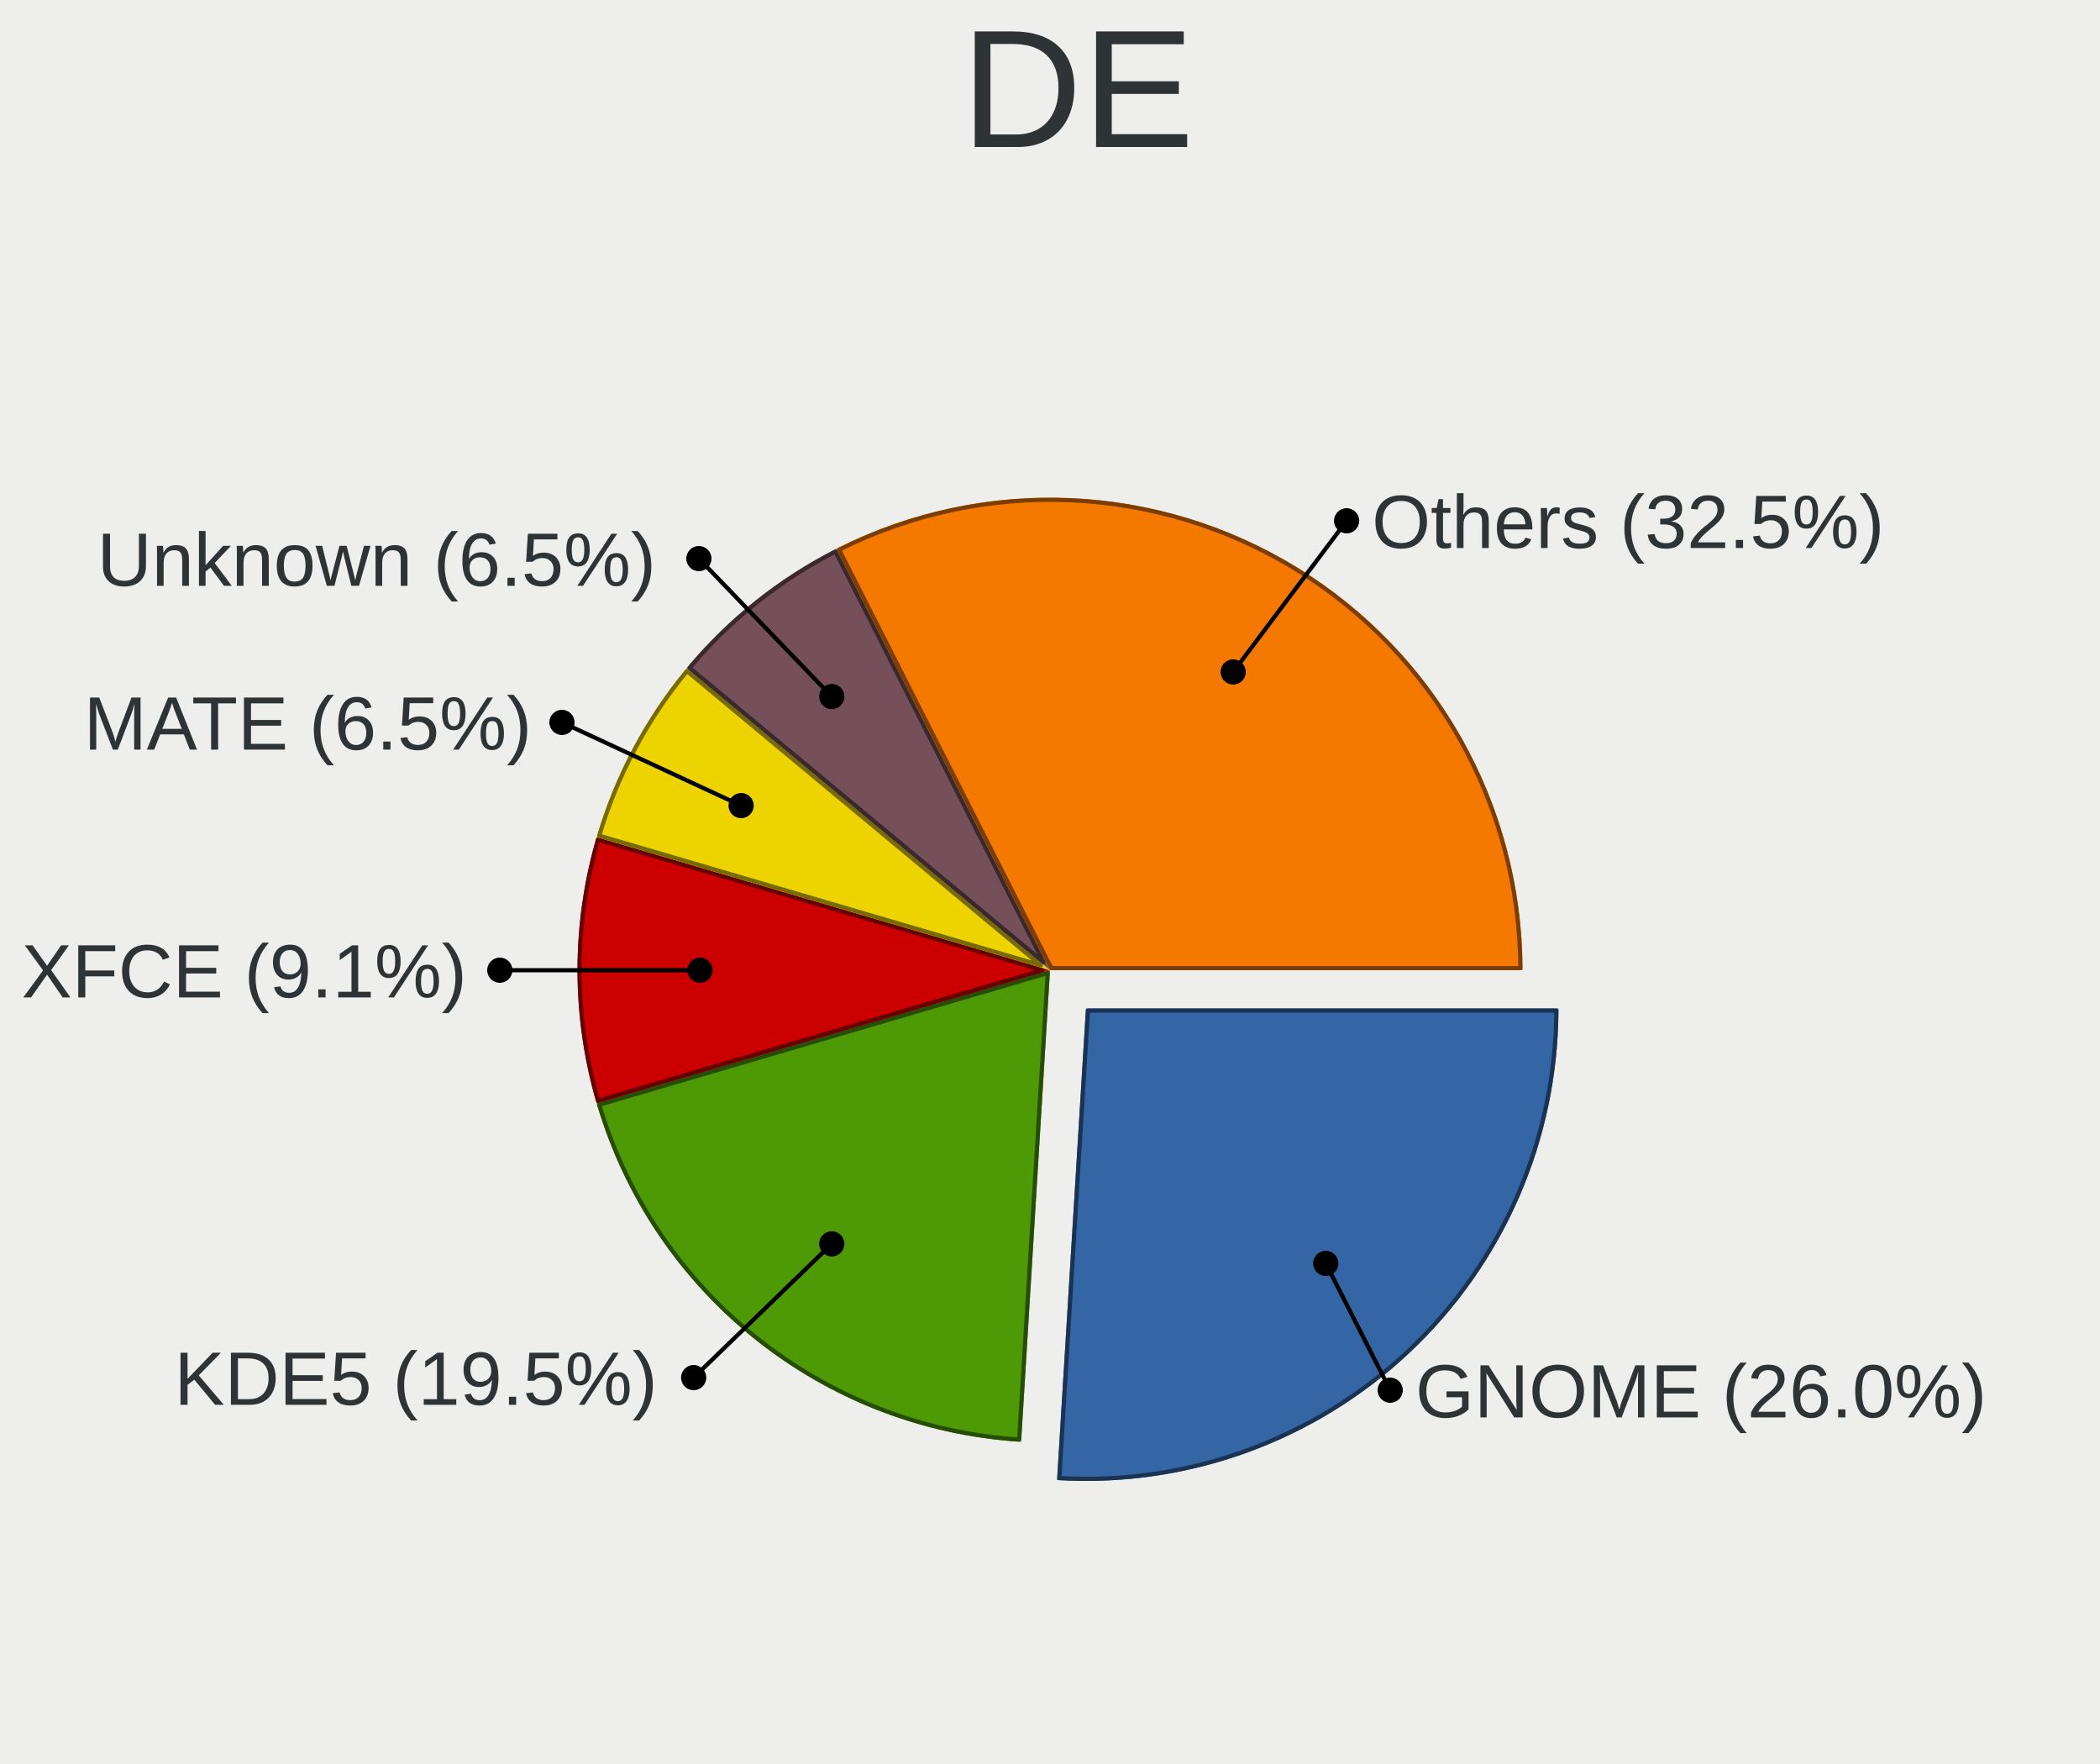
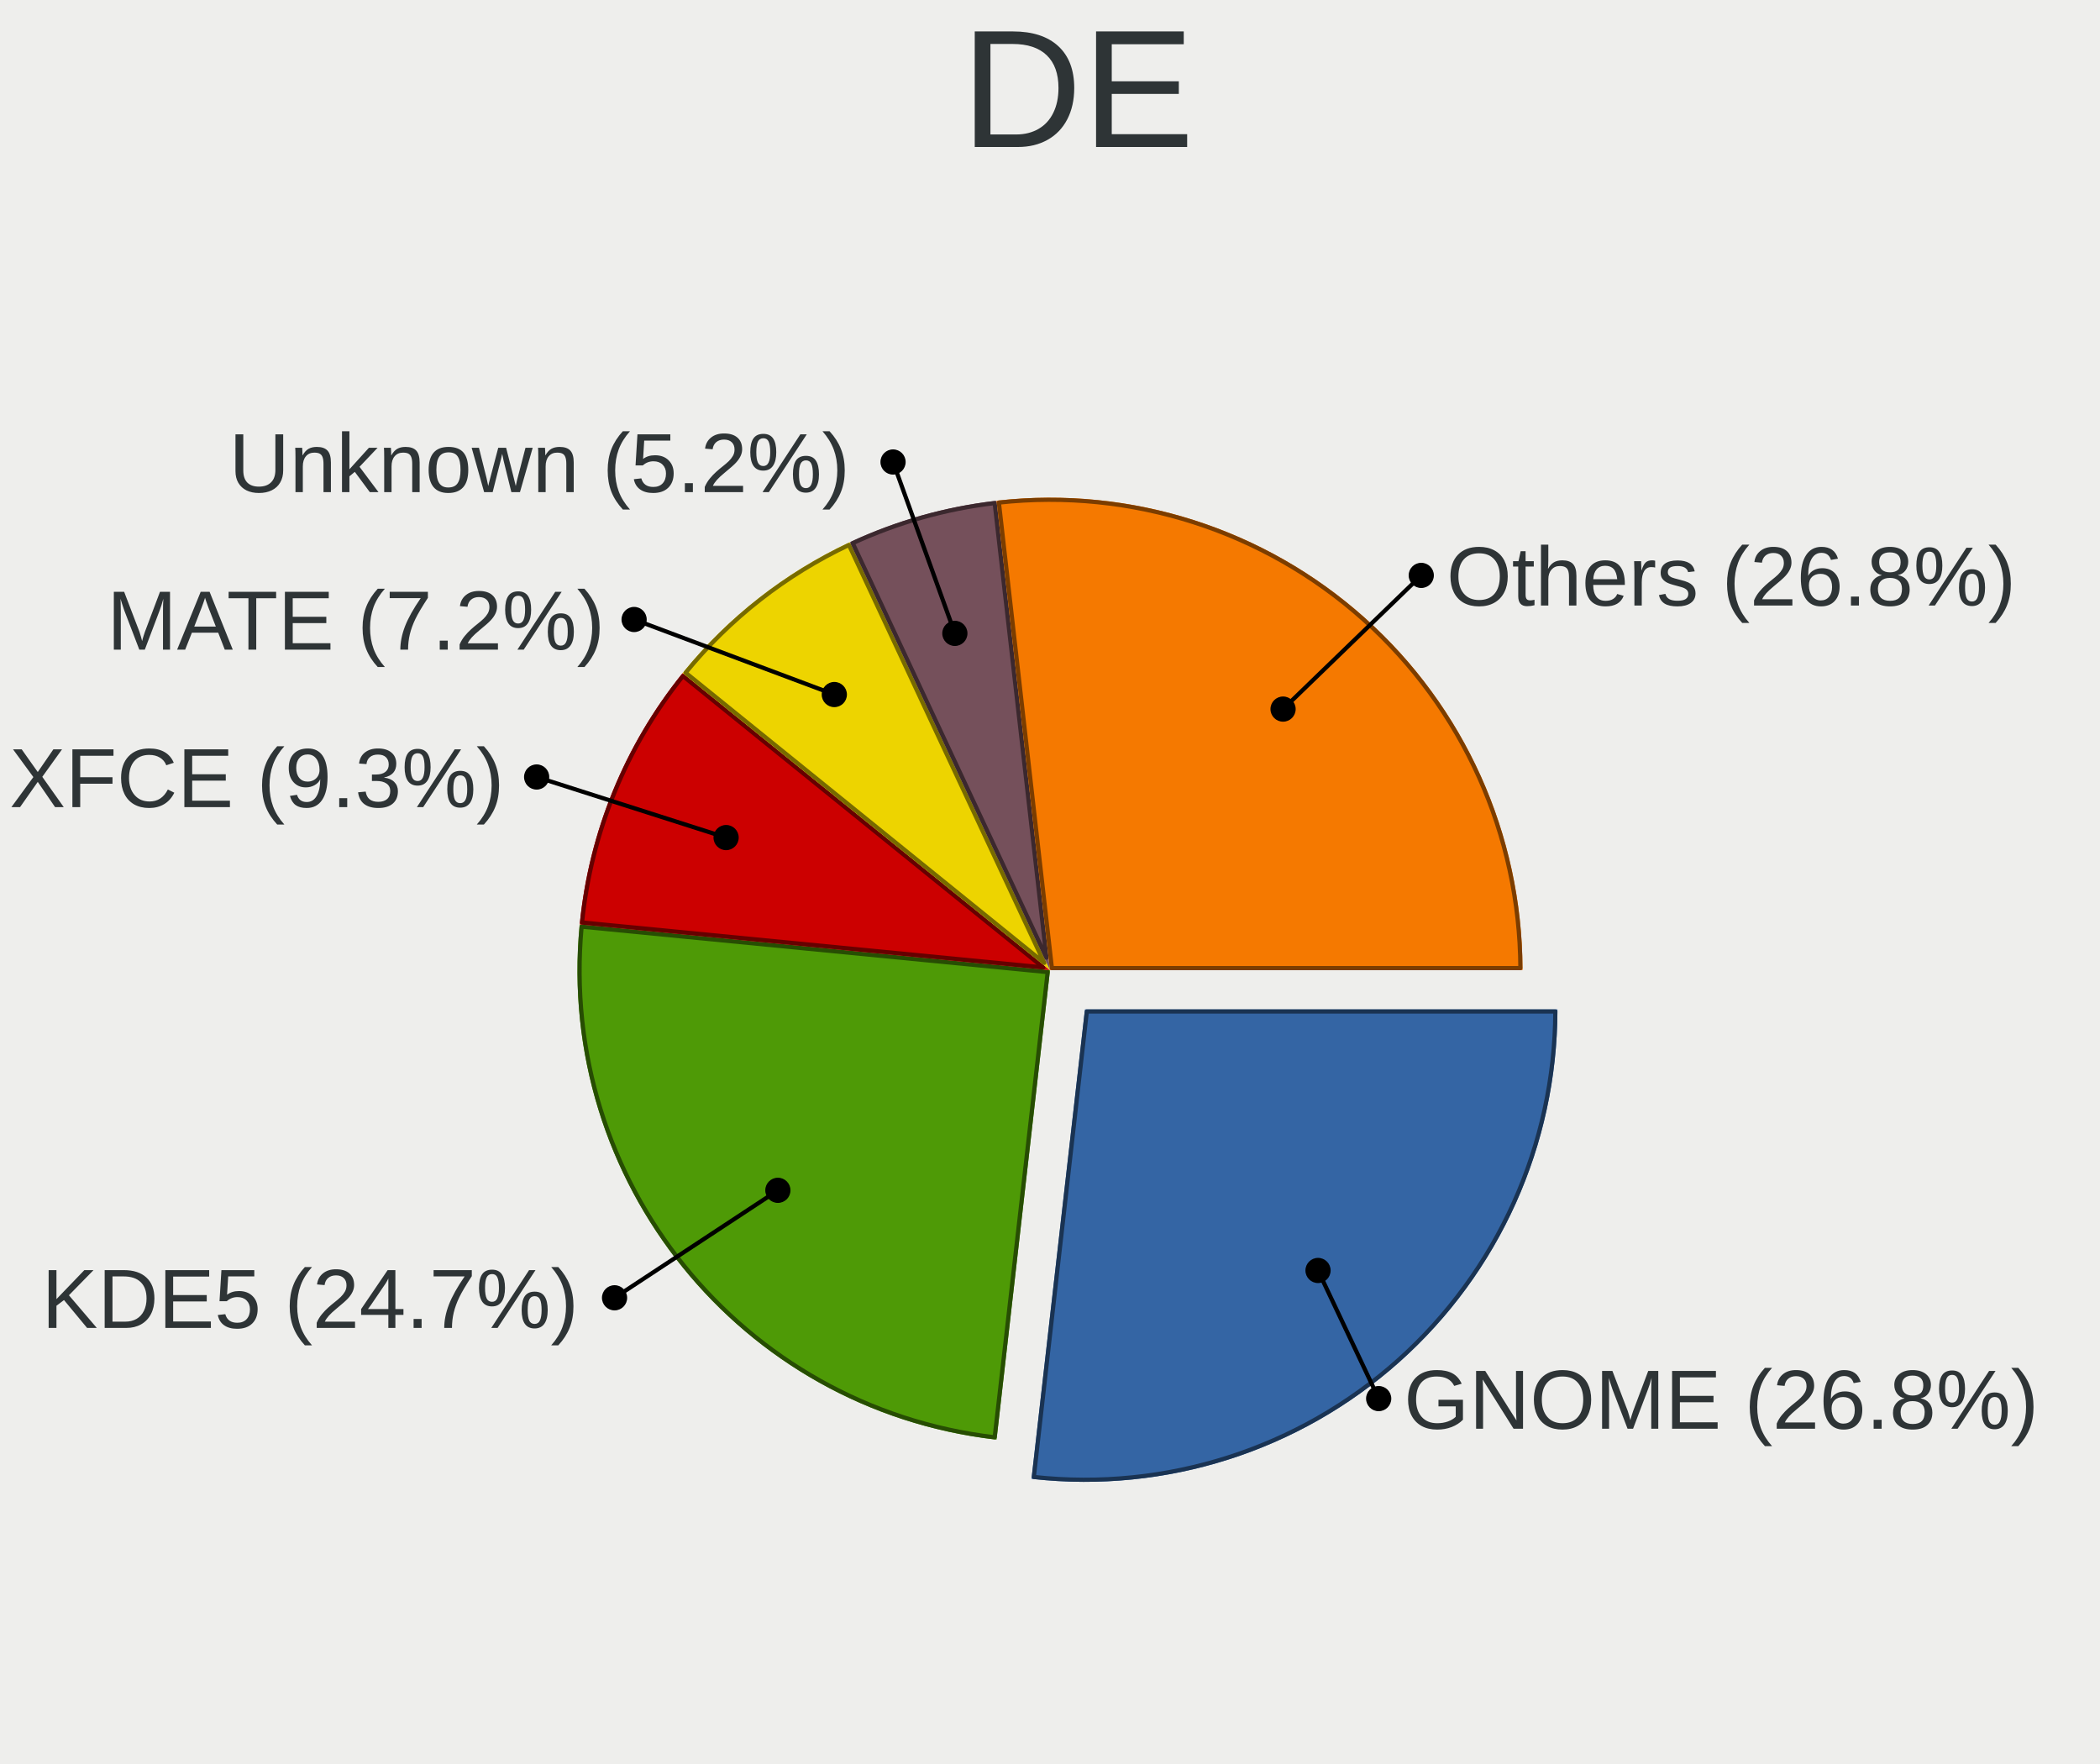
<svg xmlns="http://www.w3.org/2000/svg" width="500" height="420" version="1.0" id="ezcGraph">
  <defs />
  <g id="ezcGraphChart" color-rendering="optimizeQuality" shape-rendering="geometricPrecision" text-rendering="optimizeLegibility">
    <path d=" M 0,420 L 0,0 L 500,0 L 500,420 L 0,420 z " style="fill: #eeeeec; fill-opacity: 1.00; stroke: none;" id="ezcGraphPolygon_1" />
    <path d=" M 0,42 L 0,0 L 500,0 L 500,42 L 0,42 z " style="fill: #000000; fill-opacity: 0.00; stroke: none;" id="ezcGraphPolygon_2" />
-     <path d="M 258.56,240.11 L 371.06,240.11 A 112.50,112.50 0 0,1 251.68,352.39 z" style="fill: #3465a4; fill-opacity: 1.00; stroke: none; cursor: pointer;" id="ezcGraphCircleSector_4" />
-     <path d="M 259.03,240.61 L 370.56,240.61 A 112.00,112.00 0 0,1 252.21,351.93 z" style="fill: none; stroke: #1a3352; stroke-width: 1; stroke-opacity: 1.00; stroke-linecap: round; stroke-linejoin: round;" id="ezcGraphCircleSector_5" />
-     <path d="M 250.00,231.00 L 243.12,343.29 A 112.50,112.50 0 0,1 142.06,262.69 z" style="fill: #4e9a06; fill-opacity: 1.00; stroke: none; cursor: pointer;" id="ezcGraphCircleSector_6" />
-     <path d="M 249.46,231.68 L 242.65,342.76 A 112.00,112.00 0 0,1 142.68,263.03 z" style="fill: none; stroke: #274d03; stroke-width: 1; stroke-opacity: 1.00; stroke-linecap: round; stroke-linejoin: round;" id="ezcGraphCircleSector_7" />
-     <path d="M 250.00,231.00 L 142.06,262.69 A 112.50,112.50 0 0,1 142.06,199.31 z" style="fill: #cc0000; fill-opacity: 1.00; stroke: none; cursor: pointer;" id="ezcGraphCircleSector_8" />
-     <path d="M 248.23,231.00 L 142.40,262.07 A 112.00,112.00 0 0,1 142.40,199.93 z" style="fill: none; stroke: #660000; stroke-width: 1; stroke-opacity: 1.00; stroke-linecap: round; stroke-linejoin: round;" id="ezcGraphCircleSector_9" />
-     <path d="M 250.00,231.00 L 142.06,199.31 A 112.50,112.50 0 0,1 163.49,159.08 z" style="fill: #edd400; fill-opacity: 1.00; stroke: none; cursor: pointer;" id="ezcGraphCircleSector_10" />
-     <path d="M 247.82,229.84 L 142.68,198.97 A 112.00,112.00 0 0,1 163.56,159.78 z" style="fill: none; stroke: #776a00; stroke-width: 1; stroke-opacity: 1.00; stroke-linecap: round; stroke-linejoin: round;" id="ezcGraphCircleSector_11" />
-     <path d="M 250.00,231.00 L 163.49,159.08 A 112.50,112.50 0 0,1 199.13,130.66 z" style="fill: #75505b; fill-opacity: 1.00; stroke: none; cursor: pointer;" id="ezcGraphCircleSector_12" />
-     <path d="M 248.46,229.07 L 164.20,159.01 A 112.00,112.00 0 0,1 198.91,131.33 z" style="fill: none; stroke: #3b282e; stroke-width: 1; stroke-opacity: 1.00; stroke-linecap: round; stroke-linejoin: round;" id="ezcGraphCircleSector_13" />
-     <path d="M 250.00,231.00 L 199.13,130.66 A 112.50,112.50 0 0,1 362.50,231.00 z" style="fill: #f57900; fill-opacity: 1.00; stroke: none;" id="ezcGraphCircleSector_14" />
-     <path d="M 250.31,230.50 L 199.80,130.88 A 112.00,112.00 0 0,1 362.00,230.50 z" style="fill: none; stroke: #7b3d00; stroke-width: 1; stroke-opacity: 1.00; stroke-linecap: round; stroke-linejoin: round;" id="ezcGraphCircleSector_15" />
-     <path d=" M 198.042,165.847 L 166.405,133" style="fill: none; stroke: #000000; stroke-width: 1; stroke-opacity: 1.00; stroke-linecap: round; stroke-linejoin: round;" id="ezcGraphLine_16" />
-     <ellipse cx="198.042" cy="165.847" rx="3" ry="3" style="fill: #000000; fill-opacity: 1.00; stroke: none;" id="ezcGraphCircle_17" />
-     <ellipse cx="166.405" cy="133" rx="3" ry="3" style="fill: #000000; fill-opacity: 1.00; stroke: none;" id="ezcGraphCircle_18" />
-     <path d=" M 176.457,191.811 L 133.8,172" style="fill: none; stroke: #000000; stroke-width: 1; stroke-opacity: 1.00; stroke-linecap: round; stroke-linejoin: round;" id="ezcGraphLine_20" />
-     <ellipse cx="176.457" cy="191.811" rx="3" ry="3" style="fill: #000000; fill-opacity: 1.00; stroke: none;" id="ezcGraphCircle_21" />
-     <ellipse cx="133.8" cy="172" rx="3" ry="3" style="fill: #000000; fill-opacity: 1.00; stroke: none;" id="ezcGraphCircle_22" />
-     <path d=" M 166.667,231 L 119,231" style="fill: none; stroke: #000000; stroke-width: 1; stroke-opacity: 1.00; stroke-linecap: round; stroke-linejoin: round;" id="ezcGraphLine_24" />
-     <ellipse cx="166.667" cy="231" rx="3" ry="3" style="fill: #000000; fill-opacity: 1.00; stroke: none;" id="ezcGraphCircle_25" />
-     <ellipse cx="119" cy="231" rx="3" ry="3" style="fill: #000000; fill-opacity: 1.00; stroke: none;" id="ezcGraphCircle_26" />
-     <path d=" M 198.042,296.153 L 165.158,328" style="fill: none; stroke: #000000; stroke-width: 1; stroke-opacity: 1.00; stroke-linecap: round; stroke-linejoin: round;" id="ezcGraphLine_28" />
-     <ellipse cx="198.042" cy="296.153" rx="3" ry="3" style="fill: #000000; fill-opacity: 1.00; stroke: none;" id="ezcGraphCircle_29" />
-     <ellipse cx="165.158" cy="328" rx="3" ry="3" style="fill: #000000; fill-opacity: 1.00; stroke: none;" id="ezcGraphCircle_30" />
-     <path d=" M 293.614,159.991 L 320.622,124" style="fill: none; stroke: #000000; stroke-width: 1; stroke-opacity: 1.00; stroke-linecap: round; stroke-linejoin: round;" id="ezcGraphLine_32" />
-     <ellipse cx="293.614" cy="159.991" rx="3" ry="3" style="fill: #000000; fill-opacity: 1.00; stroke: none;" id="ezcGraphCircle_33" />
-     <ellipse cx="320.622" cy="124" rx="3" ry="3" style="fill: #000000; fill-opacity: 1.00; stroke: none;" id="ezcGraphCircle_34" />
-     <path d=" M 315.659,300.806 L 331,331" style="fill: none; stroke: #000000; stroke-width: 1; stroke-opacity: 1.00; stroke-linecap: round; stroke-linejoin: round;" id="ezcGraphLine_36" />
-     <ellipse cx="315.659" cy="300.806" rx="3" ry="3" style="fill: #000000; fill-opacity: 1.00; stroke: none;" id="ezcGraphCircle_37" />
-     <ellipse cx="331" cy="331" rx="3" ry="3" style="fill: #000000; fill-opacity: 1.00; stroke: none;" id="ezcGraphCircle_38" />
+     <path d="M 258.32,240.33 L 370.82,240.33 A 112.50,112.50 0 0,1 245.60,352.10 z" style="fill: #3465a4; fill-opacity: 1.00; stroke: none; cursor: pointer;" id="ezcGraphCircleSector_4" />
+     <path d="M 258.77,240.83 L 370.32,240.83 A 112.00,112.00 0 0,1 246.15,351.66 z" style="fill: none; stroke: #1a3352; stroke-width: 1; stroke-opacity: 1.00; stroke-linecap: round; stroke-linejoin: round;" id="ezcGraphCircleSector_5" />
+     <path d="M 250.00,231.00 L 237.27,342.78 A 112.50,112.50 0 0,1 138.03,220.09 z" style="fill: #4e9a06; fill-opacity: 1.00; stroke: none; cursor: pointer;" id="ezcGraphCircleSector_6" />
+     <path d="M 249.45,231.45 L 236.83,342.22 A 112.00,112.00 0 0,1 138.48,220.63 z" style="fill: none; stroke: #274d03; stroke-width: 1; stroke-opacity: 1.00; stroke-linecap: round; stroke-linejoin: round;" id="ezcGraphCircleSector_7" />
+     <path d="M 250.00,231.00 L 138.03,220.09 A 112.50,112.50 0 0,1 162.53,160.25 z" style="fill: #cc0000; fill-opacity: 1.00; stroke: none; cursor: pointer;" id="ezcGraphCircleSector_8" />
+     <path d="M 248.39,230.34 L 138.58,219.64 A 112.00,112.00 0 0,1 162.61,160.95 z" style="fill: none; stroke: #660000; stroke-width: 1; stroke-opacity: 1.00; stroke-linecap: round; stroke-linejoin: round;" id="ezcGraphCircleSector_9" />
+     <path d="M 250.00,231.00 L 162.53,160.25 A 112.50,112.50 0 0,1 202.36,129.08 z" style="fill: #edd400; fill-opacity: 1.00; stroke: none; cursor: pointer;" id="ezcGraphCircleSector_10" />
+     <path d="M 248.63,229.25 L 163.24,160.17 A 112.00,112.00 0 0,1 202.12,129.75 z" style="fill: none; stroke: #776a00; stroke-width: 1; stroke-opacity: 1.00; stroke-linecap: round; stroke-linejoin: round;" id="ezcGraphCircleSector_11" />
+     <path d="M 250.00,231.00 L 202.36,129.08 A 112.50,112.50 0 0,1 237.27,119.22 z" style="fill: #75505b; fill-opacity: 1.00; stroke: none; cursor: pointer;" id="ezcGraphCircleSector_12" />
+     <path d="M 249.16,228.02 L 203.03,129.32 A 112.00,112.00 0 0,1 236.83,119.78 z" style="fill: none; stroke: #3b282e; stroke-width: 1; stroke-opacity: 1.00; stroke-linecap: round; stroke-linejoin: round;" id="ezcGraphCircleSector_13" />
+     <path d="M 250.00,231.00 L 237.27,119.22 A 112.50,112.50 0 0,1 362.50,231.00 z" style="fill: #f57900; fill-opacity: 1.00; stroke: none;" id="ezcGraphCircleSector_14" />
+     <path d="M 250.45,230.50 L 237.83,119.66 A 112.00,112.00 0 0,1 362.00,230.50 z" style="fill: none; stroke: #7b3d00; stroke-width: 1; stroke-opacity: 1.00; stroke-linecap: round; stroke-linejoin: round;" id="ezcGraphCircleSector_15" />
+     <path d=" M 227.347,150.805 L 212.631,110" style="fill: none; stroke: #000000; stroke-width: 1; stroke-opacity: 1.00; stroke-linecap: round; stroke-linejoin: round;" id="ezcGraphLine_16" />
+     <ellipse cx="227.347" cy="150.805" rx="3" ry="3" style="fill: #000000; fill-opacity: 1.00; stroke: none;" id="ezcGraphCircle_17" />
+     <ellipse cx="212.631" cy="110" rx="3" ry="3" style="fill: #000000; fill-opacity: 1.00; stroke: none;" id="ezcGraphCircle_18" />
+     <path d=" M 198.648,165.369 L 150.98,147.5" style="fill: none; stroke: #000000; stroke-width: 1; stroke-opacity: 1.00; stroke-linecap: round; stroke-linejoin: round;" id="ezcGraphLine_20" />
+     <ellipse cx="198.648" cy="165.369" rx="3" ry="3" style="fill: #000000; fill-opacity: 1.00; stroke: none;" id="ezcGraphCircle_21" />
+     <ellipse cx="150.98" cy="147.5" rx="3" ry="3" style="fill: #000000; fill-opacity: 1.00; stroke: none;" id="ezcGraphCircle_22" />
+     <path d=" M 172.882,199.422 L 127.772,185" style="fill: none; stroke: #000000; stroke-width: 1; stroke-opacity: 1.00; stroke-linecap: round; stroke-linejoin: round;" id="ezcGraphLine_24" />
+     <ellipse cx="172.882" cy="199.422" rx="3" ry="3" style="fill: #000000; fill-opacity: 1.00; stroke: none;" id="ezcGraphCircle_25" />
+     <ellipse cx="127.772" cy="185" rx="3" ry="3" style="fill: #000000; fill-opacity: 1.00; stroke: none;" id="ezcGraphCircle_26" />
+     <path d=" M 185.209,283.408 L 146.322,309" style="fill: none; stroke: #000000; stroke-width: 1; stroke-opacity: 1.00; stroke-linecap: round; stroke-linejoin: round;" id="ezcGraphLine_28" />
+     <ellipse cx="185.209" cy="283.408" rx="3" ry="3" style="fill: #000000; fill-opacity: 1.00; stroke: none;" id="ezcGraphCircle_29" />
+     <ellipse cx="146.322" cy="309" rx="3" ry="3" style="fill: #000000; fill-opacity: 1.00; stroke: none;" id="ezcGraphCircle_30" />
+     <path d=" M 305.493,168.831 L 338.395,137" style="fill: none; stroke: #000000; stroke-width: 1; stroke-opacity: 1.00; stroke-linecap: round; stroke-linejoin: round;" id="ezcGraphLine_32" />
+     <ellipse cx="305.493" cy="168.831" rx="3" ry="3" style="fill: #000000; fill-opacity: 1.00; stroke: none;" id="ezcGraphCircle_33" />
+     <ellipse cx="338.395" cy="137" rx="3" ry="3" style="fill: #000000; fill-opacity: 1.00; stroke: none;" id="ezcGraphCircle_34" />
+     <path d=" M 313.817,302.494 L 328.257,333" style="fill: none; stroke: #000000; stroke-width: 1; stroke-opacity: 1.00; stroke-linecap: round; stroke-linejoin: round;" id="ezcGraphLine_36" />
+     <ellipse cx="313.817" cy="302.494" rx="3" ry="3" style="fill: #000000; fill-opacity: 1.00; stroke: none;" id="ezcGraphCircle_37" />
+     <ellipse cx="328.257" cy="333" rx="3" ry="3" style="fill: #000000; fill-opacity: 1.00; stroke: none;" id="ezcGraphCircle_38" />
    <g id="ezcGraphTextBox_3">
      <path d=" M 228.3,42 L 228.3,0.5 L 272.2,0.5 L 272.2,42 L 228.3,42 z " style="fill: #ffffff; fill-opacity: 0.00; stroke: none;" id="ezcGraphPolygon_40" />
      <text id="ezcGraphTextBox_3_text" x="228.8" text-length="42.4px" y="35" style="font-size: 40px; font-family: 'Arial'; fill: #2e3436; fill-opacity: 1.00; stroke: none;">DE</text>
    </g>
    <g id="ezcGraphTextBox_19" style=" cursor: pointer;">
-       <path d=" M 22.635,143.25 L 22.635,123.25 L 161.405,123.25 L 161.405,143.25 L 22.635,143.25 z " style="fill: #ffffff; fill-opacity: 0.00; stroke: none;" id="ezcGraphPolygon_41" />
-       <text id="ezcGraphTextBox_19_text" x="23.135" text-length="137.27px" y="139.475" style="font-size: 18px; font-family: 'Arial'; fill: #2e3436; fill-opacity: 1.00; stroke: none;">Unknown (6.5%)</text>
+       <path d=" M 54.021,121.25 L 54.021,99.25 L 207.631,99.25 L 207.631,121.25 L 54.021,121.25 z " style="fill: #ffffff; fill-opacity: 0.00; stroke: none;" id="ezcGraphPolygon_41" />
+       <text id="ezcGraphTextBox_19_text" x="54.521" text-length="152.11px" y="117.175" style="font-size: 20px; font-family: 'Arial'; fill: #2e3436; fill-opacity: 1.00; stroke: none;">Unknown (5.2%)</text>
    </g>
    <g id="ezcGraphTextBox_23" style=" cursor: pointer;">
-       <path d=" M 19.445,182.25 L 19.445,162.25 L 128.8,162.25 L 128.8,182.25 L 19.445,182.25 z " style="fill: #ffffff; fill-opacity: 0.00; stroke: none;" id="ezcGraphPolygon_42" />
-       <text id="ezcGraphTextBox_23_text" x="19.945" text-length="107.855px" y="178.475" style="font-size: 18px; font-family: 'Arial'; fill: #2e3436; fill-opacity: 1.00; stroke: none;">MATE (6.5%)</text>
+       <path d=" M 24.965,158.75 L 24.965,136.75 L 145.98,136.75 L 145.98,158.75 L 24.965,158.75 z " style="fill: #ffffff; fill-opacity: 0.00; stroke: none;" id="ezcGraphPolygon_42" />
+       <text id="ezcGraphTextBox_23_text" x="25.465" text-length="119.515px" y="154.675" style="font-size: 20px; font-family: 'Arial'; fill: #2e3436; fill-opacity: 1.00; stroke: none;">MATE (7.2%)</text>
    </g>
    <g id="ezcGraphTextBox_27" style=" cursor: pointer;">
-       <path d=" M 4.645,241.25 L 4.645,221.25 L 114,221.25 L 114,241.25 L 4.645,241.25 z " style="fill: #ffffff; fill-opacity: 0.00; stroke: none;" id="ezcGraphPolygon_43" />
-       <text id="ezcGraphTextBox_27_text" x="5.145" text-length="107.855px" y="237.475" style="font-size: 18px; font-family: 'Arial'; fill: #2e3436; fill-opacity: 1.00; stroke: none;">XFCE (9.1%)</text>
+       <path d=" M 1.757,196.25 L 1.757,174.25 L 122.772,174.25 L 122.772,196.25 L 1.757,196.25 z " style="fill: #ffffff; fill-opacity: 0.00; stroke: none;" id="ezcGraphPolygon_43" />
+       <text id="ezcGraphTextBox_27_text" x="2.257" text-length="119.515px" y="192.175" style="font-size: 20px; font-family: 'Arial'; fill: #2e3436; fill-opacity: 1.00; stroke: none;">XFCE (9.3%)</text>
    </g>
    <g id="ezcGraphTextBox_31" style=" cursor: pointer;">
-       <path d=" M 40.998,338.25 L 40.998,318.25 L 160.158,318.25 L 160.158,338.25 L 40.998,338.25 z " style="fill: #ffffff; fill-opacity: 0.00; stroke: none;" id="ezcGraphPolygon_44" />
-       <text id="ezcGraphTextBox_31_text" x="41.498" text-length="117.66px" y="334.475" style="font-size: 18px; font-family: 'Arial'; fill: #2e3436; fill-opacity: 1.00; stroke: none;">KDE5 (19.5%)</text>
+       <path d=" M 9.442,320.25 L 9.442,298.25 L 141.322,298.25 L 141.322,320.25 L 9.442,320.25 z " style="fill: #ffffff; fill-opacity: 0.00; stroke: none;" id="ezcGraphPolygon_44" />
+       <text id="ezcGraphTextBox_31_text" x="9.942" text-length="130.38px" y="316.175" style="font-size: 20px; font-family: 'Arial'; fill: #2e3436; fill-opacity: 1.00; stroke: none;">KDE5 (24.7%)</text>
    </g>
    <g id="ezcGraphTextBox_35">
-       <path d=" M 326.122,134.25 L 326.122,114.25 L 464.892,114.25 L 464.892,134.25 L 326.122,134.25 z " style="fill: #ffffff; fill-opacity: 0.00; stroke: none;" id="ezcGraphPolygon_45" />
-       <text id="ezcGraphTextBox_35_text" x="326.622" text-length="137.27px" y="130.475" style="font-size: 18px; font-family: 'Arial'; fill: #2e3436; fill-opacity: 1.00; stroke: none;">Others (32.5%)</text>
+       <path d=" M 343.895,148.25 L 343.895,126.25 L 497.505,126.25 L 497.505,148.25 L 343.895,148.25 z " style="fill: #ffffff; fill-opacity: 0.00; stroke: none;" id="ezcGraphPolygon_45" />
+       <text id="ezcGraphTextBox_35_text" x="344.395" text-length="152.11px" y="144.175" style="font-size: 20px; font-family: 'Arial'; fill: #2e3436; fill-opacity: 1.00; stroke: none;">Others (26.8%)</text>
    </g>
    <g id="ezcGraphTextBox_39" style=" cursor: pointer;">
-       <path d=" M 336.5,341.25 L 336.5,321.25 L 465.465,321.25 L 465.465,341.25 L 336.5,341.25 z " style="fill: #ffffff; fill-opacity: 0.00; stroke: none;" id="ezcGraphPolygon_46" />
-       <text id="ezcGraphTextBox_39_text" x="337" text-length="127.465px" y="337.475" style="font-size: 18px; font-family: 'Arial'; fill: #2e3436; fill-opacity: 1.00; stroke: none;">GNOME (26.0%)</text>
+       <path d=" M 333.757,344.25 L 333.757,322.25 L 476.502,322.25 L 476.502,344.25 L 333.757,344.25 z " style="fill: #ffffff; fill-opacity: 0.00; stroke: none;" id="ezcGraphPolygon_46" />
+       <text id="ezcGraphTextBox_39_text" x="334.257" text-length="141.245px" y="340.175" style="font-size: 20px; font-family: 'Arial'; fill: #2e3436; fill-opacity: 1.00; stroke: none;">GNOME (26.8%)</text>
    </g>
  </g>
</svg>
